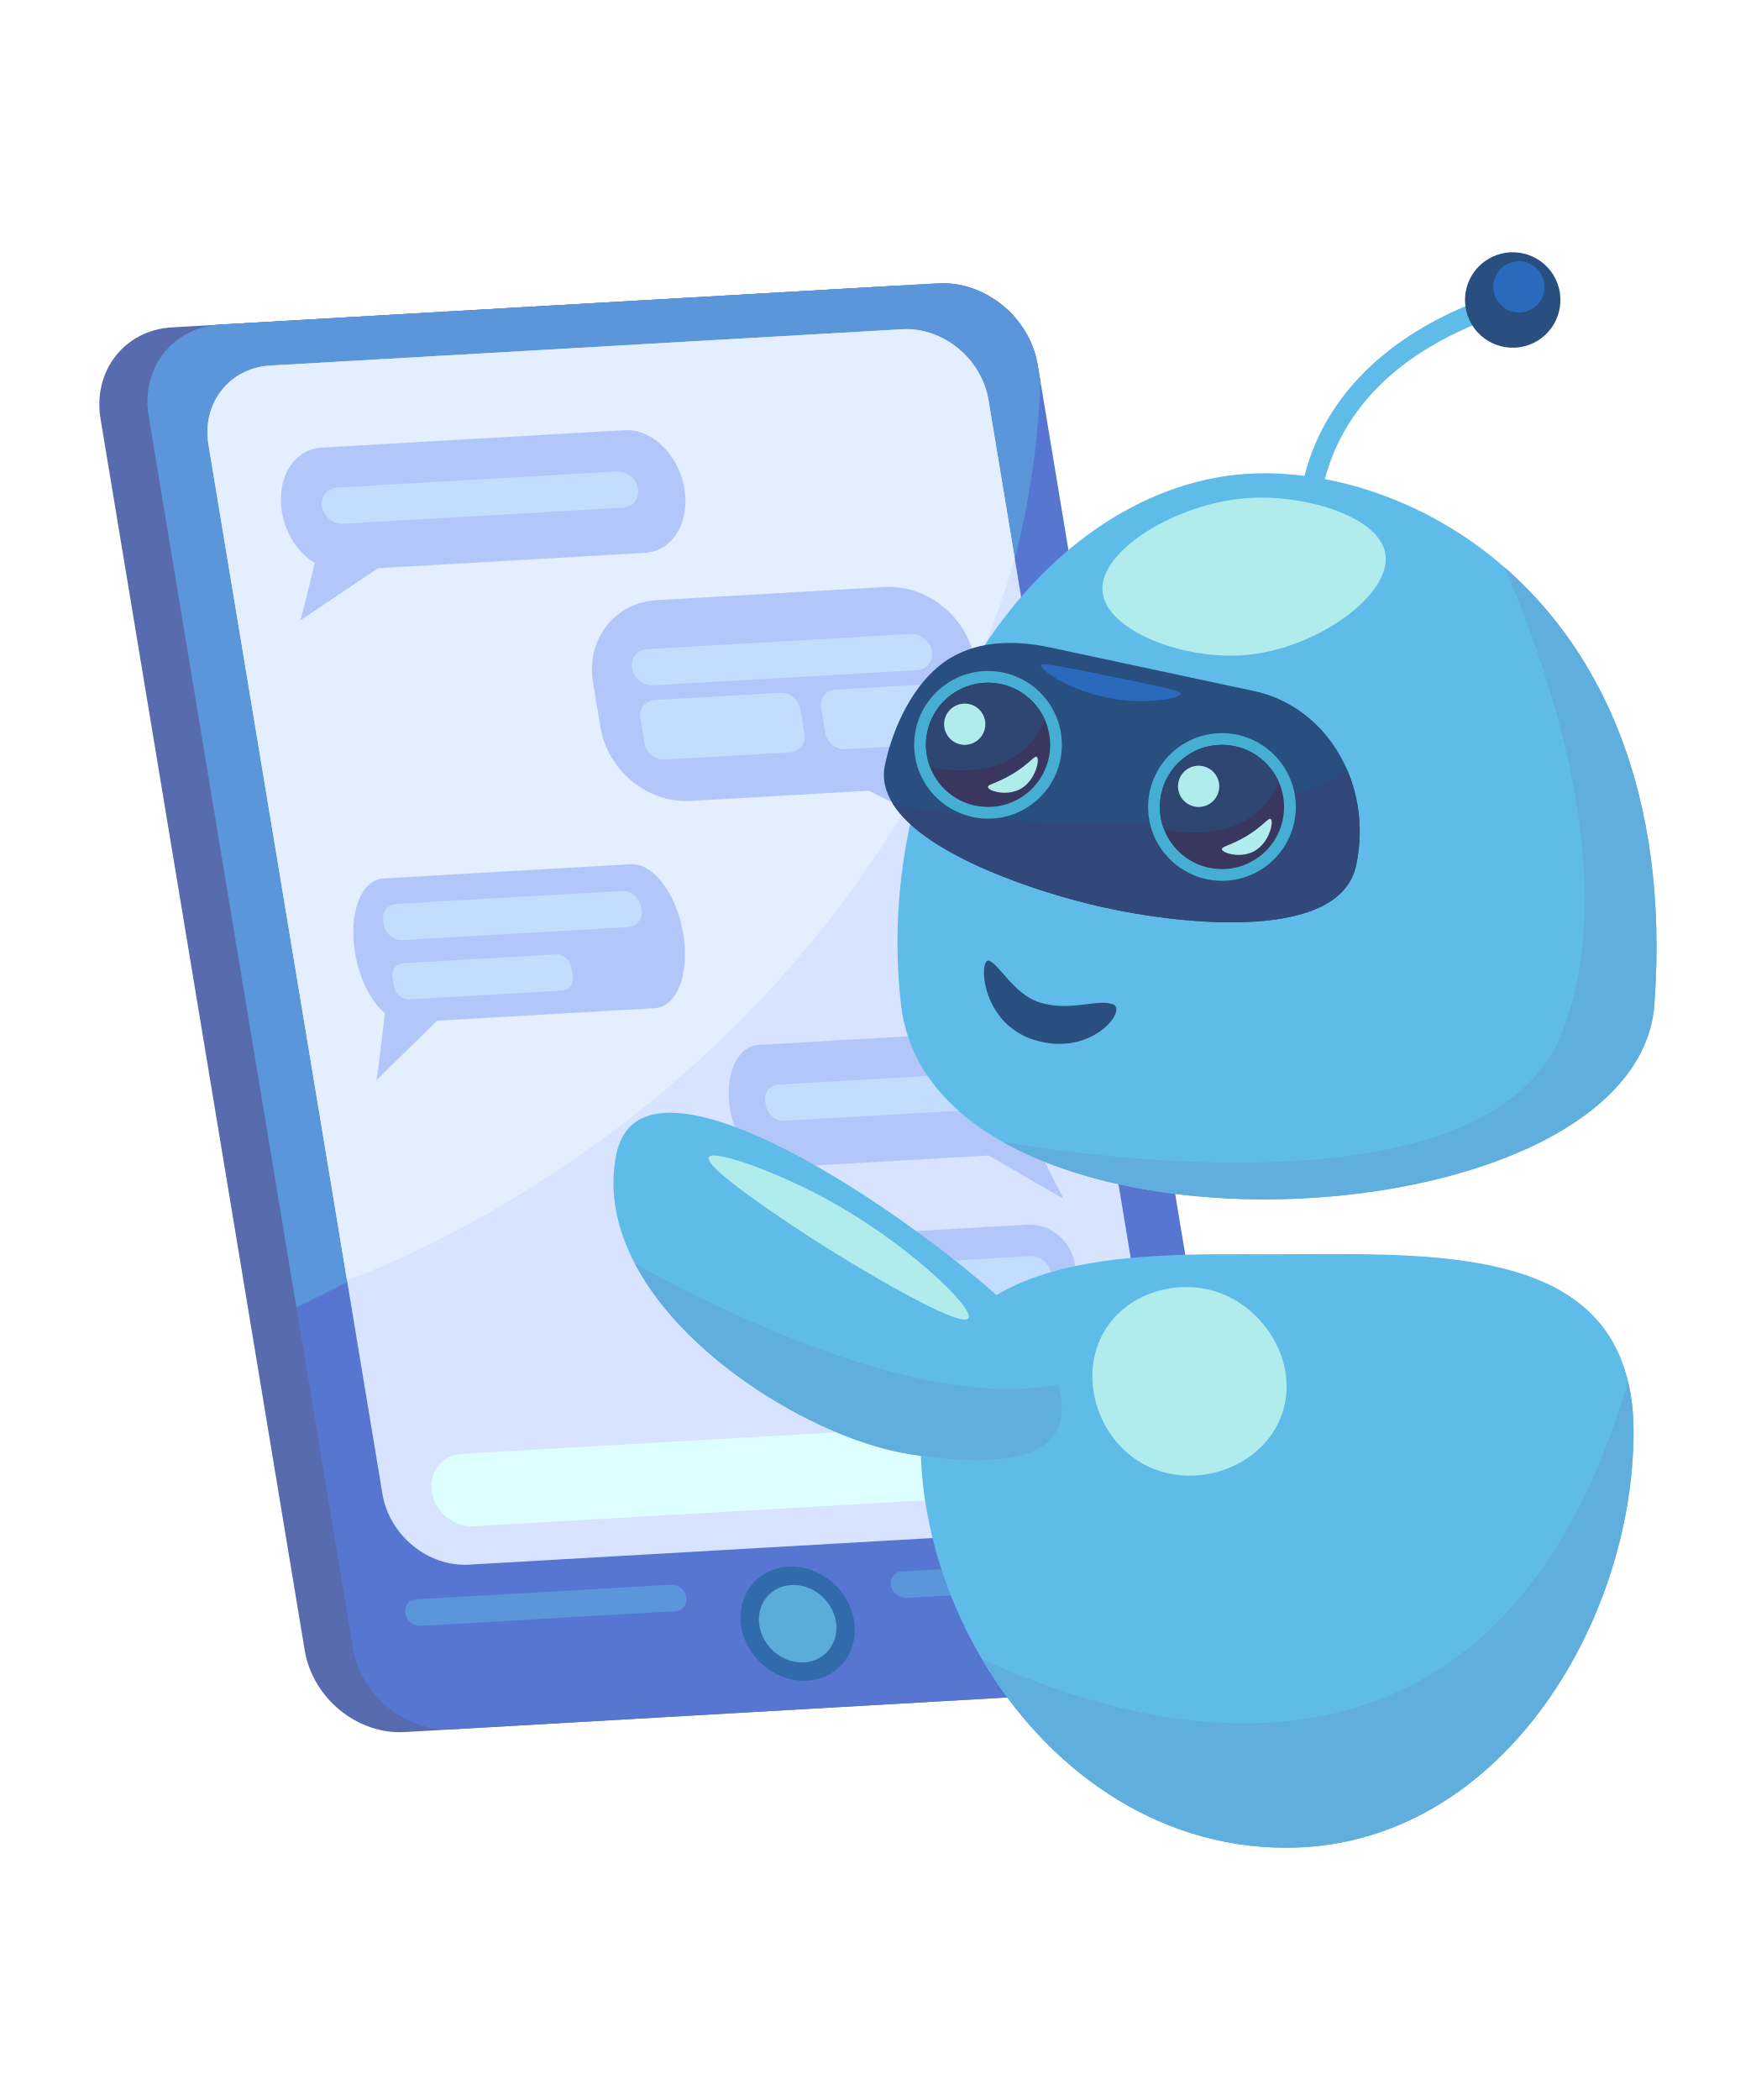
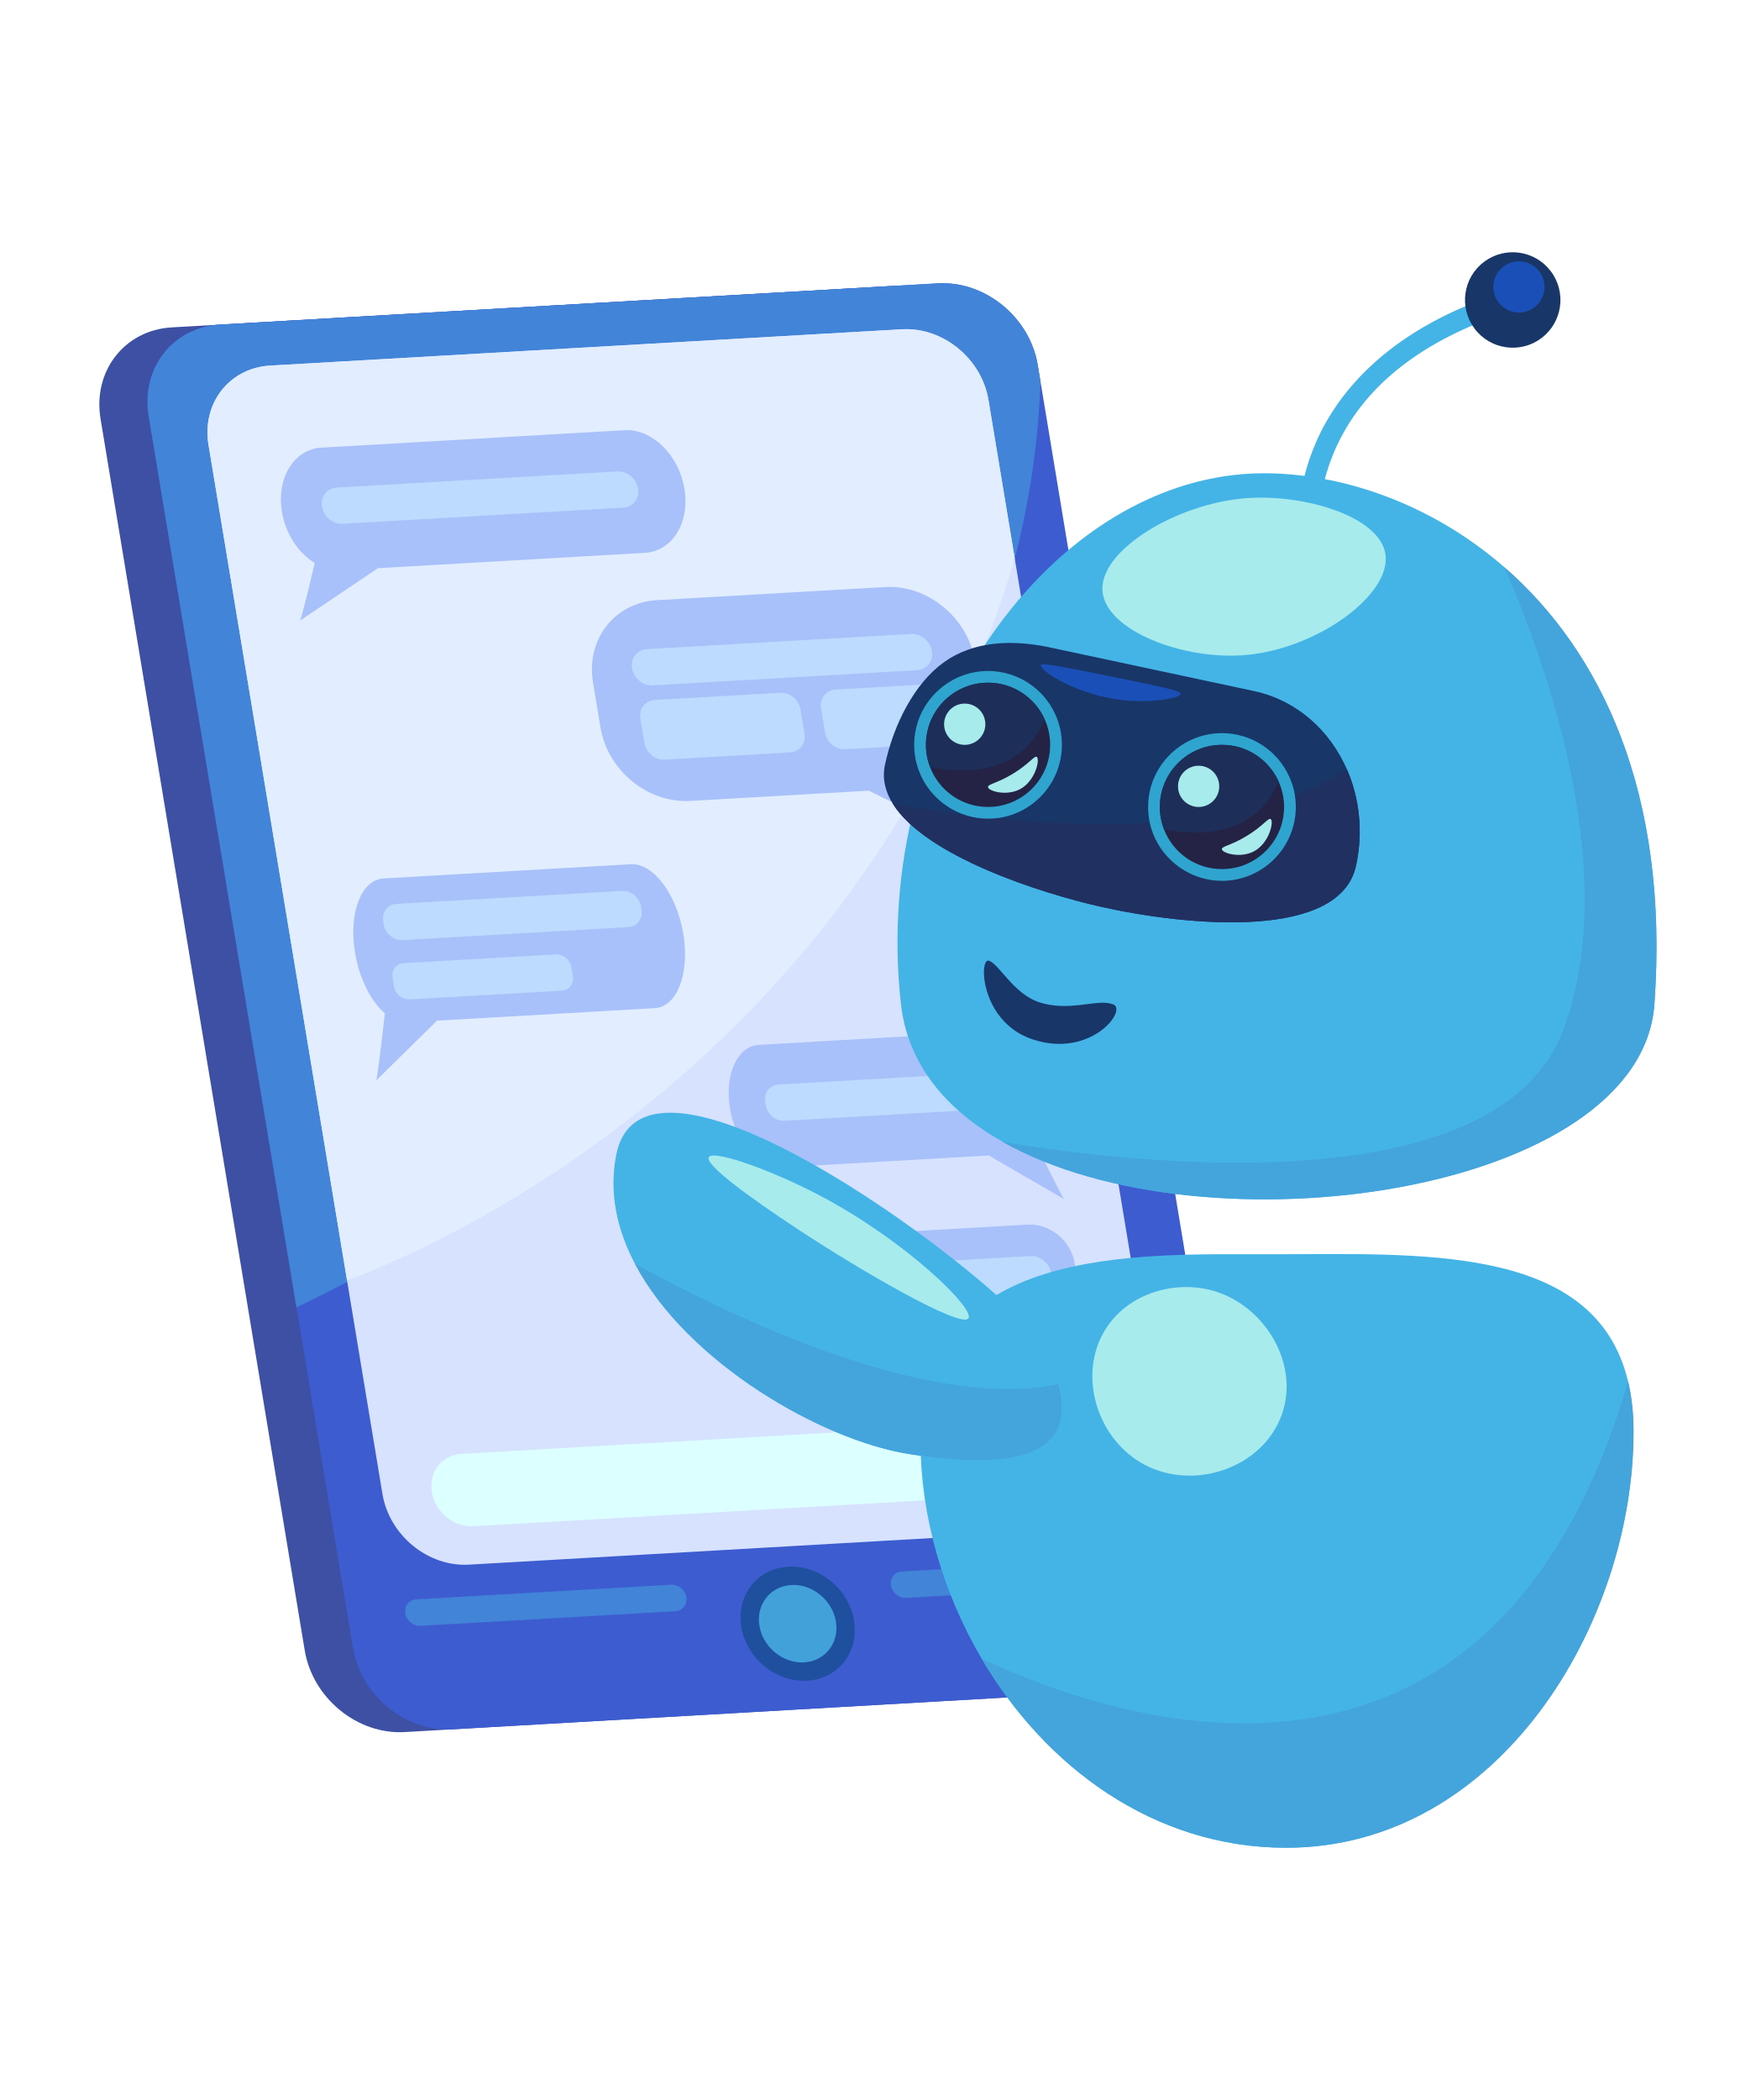
- <svg xmlns="http://www.w3.org/2000/svg" xml:space="preserve" width="218.612mm" height="261.392mm" version="1.0" style="shape-rendering:geometricPrecision; text-rendering:geometricPrecision; image-rendering:optimizeQuality; fill-rule:evenodd; clip-rule:evenodd" viewBox="0 0 21855.34 26132.15">
+ <svg xmlns="http://www.w3.org/2000/svg" xml:space="preserve" width="218.612mm" height="261.392mm" version="1.0" style="shape-rendering:geometricPrecision; text-rendering:geometricPrecision; image-rendering:optimizeQuality; fill-rule:evenodd; clip-rule:evenodd" viewBox="0 0 21861.2 26139.16">
  <defs>
    <style type="text/css">
   
    .fil0 {fill:none}
-     .fil14 {fill:#294F81;fill-rule:nonzero}
-     .fil16 {fill:#296ABD;fill-rule:nonzero}
-     .fil19 {fill:#2F4572;fill-rule:nonzero}
-     .fil7 {fill:#326BAB;fill-rule:nonzero}
-     .fil15 {fill:#33487A;fill-rule:nonzero}
-     .fil17 {fill:#393760;fill-rule:nonzero}
-     .fil18 {fill:#46AED2;fill-rule:nonzero}
-     .fil1 {fill:#576BAE;fill-rule:nonzero}
-     .fil2 {fill:#5776D2;fill-rule:nonzero}
-     .fil3 {fill:#5B96DA;fill-rule:nonzero}
-     .fil6 {fill:#5BACDA;fill-rule:nonzero}
-     .fil12 {fill:#5FAEDE;fill-rule:nonzero}
-     .fil11 {fill:#5FBBE8;fill-rule:nonzero}
-     .fil13 {fill:#B1ECED;fill-rule:nonzero}
-     .fil9 {fill:#B2C6FA;fill-rule:nonzero}
-     .fil10 {fill:#C2DDFF;fill-rule:nonzero}
-     .fil4 {fill:#D8E3FF;fill-rule:nonzero}
-     .fil8 {fill:#DEFFFF;fill-rule:nonzero}
-     .fil5 {fill:#E3EEFF;fill-rule:nonzero}
+     .fil14 {fill:#193669;fill-rule:nonzero}
+     .fil16 {fill:#194FB6;fill-rule:nonzero}
+     .fil19 {fill:#1D2E58;fill-rule:nonzero}
+     .fil7 {fill:#1F50A0;fill-rule:nonzero}
+     .fil15 {fill:#203060;fill-rule:nonzero}
+     .fil17 {fill:#242345;fill-rule:nonzero}
+     .fil18 {fill:#2EA4CF;fill-rule:nonzero}
+     .fil1 {fill:#3D50A4;fill-rule:nonzero}
+     .fil2 {fill:#3D5CCF;fill-rule:nonzero}
+     .fil3 {fill:#4184D8;fill-rule:nonzero}
+     .fil6 {fill:#41A1D8;fill-rule:nonzero}
+     .fil12 {fill:#44A4DC;fill-rule:nonzero}
+     .fil11 {fill:#44B4E7;fill-rule:nonzero}
+     .fil13 {fill:#A8EBED;fill-rule:nonzero}
+     .fil9 {fill:#A9C1FA;fill-rule:nonzero}
+     .fil10 {fill:#BCDBFF;fill-rule:nonzero}
+     .fil4 {fill:#D6E2FF;fill-rule:nonzero}
+     .fil8 {fill:#DCFFFF;fill-rule:nonzero}
+     .fil5 {fill:#E2EEFF;fill-rule:nonzero}
   
  </style>
  </defs>
  <g id="Camada_x0020_1">
-     <rect class="fil0" width="21855.34" height="26132.15" />
+     <rect class="fil0" width="21861.2" height="26139.16" />
    <g id="_1533997009680">
      <g>
-         <path class="fil1" d="M13972.57 21040.32l-8935.4 513.33c-588.37,33.89 -1145.44,-421.47 -1244.24,-1016.55l-2541.29 -15324.05c-98.87,-595.39 298.03,-1105.37 886.68,-1139.26l8935.39 -513.31c588.36,-33.89 1145.37,421.47 1243.97,1016.57l2541.55 15324.06c98.87,595.38 -298.29,1105.32 -886.66,1139.21z" />
-         <path class="fil2" d="M12916.94 4542.68l2541.57 15323.99c98.52,595.38 -298.65,1105.34 -886.74,1139.22l-8935.33 513.35c-588.64,33.9 -1145.44,-421.23 -1244.31,-1016.57l-2541.56 -15324.34c-98.52,-594.83 298.37,-1105.02 886.67,-1138.91l8935.67 -513.38c588.16,-33.88 1145.43,421.53 1244.03,1016.64z" />
-         <path class="fil3" d="M12916.94 4542.68l34.37 206.44c-232.58,6133.3 -5633.66,9764.84 -9261.12,11520.36l-1839.63 -11091.15c-98.52,-594.83 298.37,-1105.02 886.67,-1138.91l8935.67 -513.38c588.16,-33.88 1145.43,421.53 1244.03,1016.64z" />
-         <path class="fil4" d="M12303.46 4977.35l2165.35 13055.7c85.39,515.15 -258.23,956.28 -767.19,985.54l-7864.45 451.75c-509.17,29.25 -991.19,-364.31 -1076.86,-879.47l-2165.08 -13055.69c-85.39,-515.16 257.96,-956.55 767.4,-985.82l7864.25 -451.75c509.16,-29.25 991.19,364.58 1076.58,879.74z" />
-         <path class="fil5" d="M12303.46 4977.35l327.29 1972.85c-2040.89,6871.16 -8311.57,8980.37 -8311.57,8980.37l-1723.96 -10395.4c-85.39,-515.16 257.96,-956.55 767.4,-985.82l7864.25 -451.75c509.16,-29.25 991.19,364.58 1076.58,879.74z" />
-         <path class="fil6" d="M10577.94 20167.9c60.29,362.67 -181.6,673.44 -540.47,694.14 -358.65,20.7 -698.05,-256.89 -758.35,-619.63 -60.08,-362.74 181.88,-673.77 540.48,-694.18 358.59,-20.74 698.33,256.66 758.34,619.67z" />
-         <path class="fil7" d="M9810.83 19495.43c-387.31,22.24 -648.66,358.11 -583.74,750.04 65.18,391.73 431.87,691.34 819.17,669.1 387.31,-22.24 648.66,-357.8 583.67,-749.8 -64.9,-392 -431.52,-691.59 -819.1,-669.34l0 0zm38.03 228.22c262.38,-15.31 511.76,188.61 555.71,454.05 44.03,265.44 -133.69,493.66 -396.08,508.89 -262.37,15.04 -511.74,-188.54 -555.77,-454.32 -43.96,-265.44 133.5,-493.66 396.14,-508.62l0 0z" />
-         <path class="fil3" d="M8407.98 20049.38l-3173.14 182.42c-89.82,5.17 -174.87,-64.43 -190.18,-155.55 -14.97,-90.77 45.53,-168.95 135.61,-174.05l3172.86 -182.15c90.03,-5.24 175.14,64.37 190.11,155.2 15.32,91.06 -45.51,168.96 -135.26,174.13z" />
-         <path class="fil3" d="M14386.54 19705.76l-3106.39 178.54c-89.75,5.17 -174.87,-64.44 -190.18,-155.28 -14.97,-91.04 45.53,-168.88 135.61,-174.11l3106.12 -178.48c90.02,-5.18 175.13,64.36 190.17,155.48 15.26,90.84 -45.59,168.67 -135.33,173.85z" />
-         <path class="fil8" d="M13576.69 18551.33l-7681.83 441.33c-246.04,14.29 -478.89,-176.16 -520.05,-424.8l0 0c-41.38,-248.9 124.72,-462.09 370.49,-476.3l7682.11 -441.19c245.76,-14.23 478.68,175.95 520.05,424.87l0 0c41.17,248.89 -124.73,462.08 -370.77,476.09z" />
-         <path class="fil9" d="M8518.96 6081.07c34.91,210.87 -2.59,405.47 -91.59,550.06 -88.73,144.39 -229.24,238.84 -399.75,248.36l-3323.18 191 -970.78 652.75c20.41,-33.34 111.26,-409.01 183.45,-717.46 -201.55,-122.89 -361.99,-359.13 -408.06,-636.75 -34.9,-210.86 2.59,-405.67 91.39,-550.33 89.01,-144.32 229.24,-238.77 399.75,-248.36l3774.38 -217.05c341.03,-19.46 674.51,306.06 744.39,727.78z" />
-         <path class="fil10" d="M7756.46 6317.05l-3488.51 200.53c-122.9,7.01 -239.32,-87.98 -260,-212.43l0 0c-20.75,-124.45 62.32,-231.07 185.22,-238.01l3488.51 -200.53c122.89,-7.01 239.31,87.98 260.06,212.42l0 0c20.68,124.39 -62.39,231.01 -185.28,238.02z" />
-         <path class="fil9" d="M9086.09 13793.46c34.91,210.86 120.85,398.18 231.83,531.42 110.5,132.95 246.04,211.41 380.09,203.86l2609.33 -150.03 937.44 543.04c-25.65,-30.75 -205.49,-390.91 -351.45,-686.63 118.81,-141.59 172.89,-390.23 126.84,-667.57 -34.98,-210.86 -121.13,-398.46 -231.56,-531.69 -111.05,-132.95 -246.31,-211.41 -380.09,-203.94l-2963.57 170.25c-268.03,15.58 -428.74,369.54 -358.86,791.28z" />
-         <path class="fil10" d="M9763.94 13946.9l2694.25 -155.01c108.94,-6.26 182.42,-100.63 164.06,-210.86l-8.58 -51.24c-18.1,-110.51 -121.32,-194.54 -230.26,-188.35l-2694.18 154.67c-108.93,6.26 -182.42,100.69 -164.33,211.2l8.58 51.17c18.3,110.24 121.6,194.61 230.46,188.42z" />
-         <path class="fil9" d="M8505 11621.1c41.11,247.06 21.71,474.26 -42.73,641.65 -64.16,167.12 -173.57,274.83 -312.8,282.58l-2710.23 155.76 -756.51 744.12c14.7,-38.58 66.95,-476.37 107.85,-835.72 -172.28,-148.26 -317.49,-428 -371.52,-753.71 -40.9,-247.41 -21.77,-474.54 42.39,-642.2 64.44,-167.19 173.64,-274.49 312.87,-282.52l3078.15 -176.97c278.36,-15.79 570.48,372.06 652.53,867.01z" />
-         <path class="fil10" d="M7817.49 11537l-2806.25 161.21c-110.98,6.46 -216.04,-79.41 -234.61,-192.03l-7.29 -43.41c-18.58,-112.55 56.13,-208.82 167.4,-215.02l2805.97 -161.19c111.05,-6.47 216.31,79.41 234.96,191.68l7.28 43.75c18.58,112.27 -56.47,208.55 -167.46,215.01z" />
-         <path class="fil10" d="M6991.66 12327.47l-1891.88 108.66c-92.41,5.18 -180.11,-66.27 -195.63,-159.9l-18.37 -111.52c-15.52,-93.7 46.88,-173.86 139.48,-179.3l1891.88 -108.66c92.34,-5.17 180.04,66.2 195.56,159.9l18.38 111.46c15.51,93.69 -46.82,173.91 -139.42,179.36z" />
-         <path class="fil9" d="M12006.73 9542.65c172.27,430.84 411.86,1026.97 433.09,1068.89 22.99,45.25 -980.85,-451 -1624.6,-772.36l-2223.52 127.59c-528.36,30.48 -1028.55,-378.05 -1117.28,-912.81l-93.34 -563.06c-88.53,-534.49 268.02,-992.48 796.1,-1022.76l2838.3 -163.24c528.63,-30.29 1028.74,378.52 1117.48,912.8l93.42 563.27c49.4,298.3 -39.88,572.31 -219.64,761.68z" />
-         <path class="fil10" d="M11413.66 8339.57l-3286.98 188.89c-122.89,6.94 -239.31,-88.26 -259.99,-212.7l0 0c-20.48,-124.46 62.33,-230.8 185.48,-238.02l3286.71 -188.89c122.89,-7.01 239.38,88.26 260.06,212.43l0 0c20.41,124.45 -62.39,231.08 -185.28,238.29z" />
-         <path class="fil10" d="M9833.82 9362.6l-1560.16 89.83c-119.56,6.67 -232.58,-85.67 -252.51,-206.51l-50.49 -304.29c-20.13,-120.85 60.55,-224.27 179.83,-231.28l1560.17 -89.56c119.55,-6.94 232.64,85.41 252.78,206.25l50.5 304.28c19.86,120.79 -60.56,224.55 -180.12,231.28z" />
-         <path class="fil10" d="M11573.09 9262.72l-1050.53 60.29c-119.21,7 -232.57,-85.41 -252.51,-206.44l-50.41 -304.02c-19.94,-121.12 60.48,-224.62 180.03,-231.56l1050.19 -60.28c119.55,-6.74 232.64,85.67 252.84,206.44l50.43 304.29c19.93,120.84 -60.56,224.34 -180.04,231.28z" />
-         <path class="fil9" d="M13273.97 16419.6l214.74 787.54 -1017.59 -650.44 -1390.68 79.68c-277.62,16.06 -540.27,-198.42 -586.81,-479.16l-44.77 -270.34c-46.61,-280.74 140.51,-521.42 418.13,-537.2l1923.11 -110.71c277.42,-15.79 540.27,198.96 586.6,479.7l44.97 270.41c28.72,173.3 -31.77,331.44 -147.71,430.51z" />
-         <path class="fil10" d="M11033.84 16188.32l1863.43 -107.17c123.17,-6.95 205.9,-113.57 185.49,-238.02l0 0c-20.68,-124.46 -137.1,-219.44 -259.99,-212.43l-1863.71 107.1c-122.89,7.01 -205.9,113.56 -185.28,238.09l0 0c20.75,124.45 137.17,219.37 260.06,212.43z" />
+         <path class="fil1" d="M13976.32 21045.96l-8937.8 513.47c-588.53,33.9 -1145.75,-421.58 -1244.57,-1016.82l-2541.97 -15328.16c-98.9,-595.55 298.11,-1105.67 886.92,-1139.57l8937.79 -513.45c588.52,-33.9 1145.68,421.58 1244.3,1016.84l2542.23 15328.17c98.9,595.54 -298.37,1105.62 -886.9,1139.52z" />
+         <path class="fil2" d="M12920.4 4543.9l2542.25 15328.1c98.55,595.54 -298.73,1105.64 -886.98,1139.53l-8937.73 513.49c-588.8,33.91 -1145.75,-421.34 -1244.64,-1016.84l-2542.24 -15328.45c-98.55,-594.99 298.45,-1105.32 886.91,-1139.22l8938.07 -513.52c588.32,-33.89 1145.74,421.64 1244.36,1016.91z" />
+         <path class="fil3" d="M12920.4 4543.9l34.38 206.5c-232.64,6134.94 -5635.17,9767.46 -9263.6,11523.45l-1840.12 -11094.12c-98.55,-594.99 298.45,-1105.32 886.91,-1139.22l8938.07 -513.52c588.32,-33.89 1145.74,421.64 1244.36,1016.91z" />
+         <path class="fil4" d="M12306.76 4978.69l2165.93 13059.2c85.41,515.29 -258.3,956.54 -767.4,985.8l-7866.56 451.87c-509.31,29.26 -991.46,-364.41 -1077.15,-879.71l-2165.66 -13059.19c-85.41,-515.3 258.03,-956.81 767.61,-986.08l7866.36 -451.87c509.3,-29.26 991.46,364.68 1076.87,879.98z" />
+         <path class="fil5" d="M12306.76 4978.69l327.38 1973.38c-2041.44,6873 -8313.8,8982.78 -8313.8,8982.78l-1724.42 -10398.19c-85.41,-515.3 258.03,-956.81 767.61,-986.08l7866.36 -451.87c509.3,-29.26 991.46,364.68 1076.87,879.98z" />
+         <path class="fil6" d="M10580.78 20173.31c60.31,362.77 -181.65,673.62 -540.61,694.33 -358.75,20.71 -698.24,-256.96 -758.55,-619.8 -60.1,-362.84 181.93,-673.95 540.62,-694.37 358.69,-20.75 698.52,256.73 758.54,619.84z" />
+         <path class="fil7" d="M9813.46 19500.66c-387.41,22.25 -648.83,358.21 -583.9,750.24 65.2,391.84 431.99,691.53 819.39,669.28 387.41,-22.25 648.83,-357.9 583.83,-750 -64.92,-392.11 -431.64,-691.78 -819.32,-669.52l0 0zm38.04 228.28c262.45,-15.31 511.9,188.66 555.86,454.17 44.04,265.51 -133.73,493.79 -396.19,509.03 -262.44,15.04 -511.88,-188.59 -555.92,-454.44 -43.97,-265.51 133.54,-493.79 396.25,-508.76l0 0z" />
+         <path class="fil3" d="M8410.23 20054.76l-3173.99 182.47c-89.84,5.17 -174.92,-64.45 -190.23,-155.59 -14.97,-90.79 45.54,-169 135.65,-174.1l3173.71 -182.2c90.05,-5.24 175.19,64.39 190.16,155.24 15.32,91.08 -45.52,169.01 -135.3,174.18z" />
+         <path class="fil3" d="M14390.4 19711.05l-3107.22 178.59c-89.77,5.17 -174.92,-64.46 -190.23,-155.32 -14.97,-91.06 45.54,-168.93 135.65,-174.16l3106.95 -178.53c90.04,-5.18 175.18,64.38 190.22,155.52 15.26,90.86 -45.6,168.72 -135.37,173.9z" />
+         <path class="fil8" d="M13580.33 18556.31l-7683.89 441.45c-246.11,14.29 -479.02,-176.21 -520.19,-424.91l0 0c-41.39,-248.97 124.75,-462.21 370.59,-476.43l7684.17 -441.31c245.83,-14.23 478.81,176 520.19,424.98l0 0c41.18,248.96 -124.76,462.2 -370.87,476.22z" />
+         <path class="fil9" d="M8521.24 6082.7c34.92,210.93 -2.59,405.58 -91.61,550.21 -88.75,144.43 -229.3,238.9 -399.86,248.43l-3324.07 191.05 -971.04 652.93c20.42,-33.35 111.29,-409.12 183.5,-717.65 -201.6,-122.92 -362.09,-359.23 -408.17,-636.92 -34.91,-210.92 2.59,-405.78 91.41,-550.48 89.03,-144.36 229.3,-238.83 399.86,-248.43l3775.39 -217.11c341.12,-19.47 674.69,306.14 744.59,727.98l0 -0.01z" />
+         <path class="fil10" d="M7758.54 6318.75l-3489.45 200.58c-122.93,7.01 -239.38,-88 -260.07,-212.49l0 0c-20.76,-124.48 62.34,-231.13 185.27,-238.07l3489.45 -200.58c122.92,-7.01 239.37,88 260.13,212.48l0 0c20.69,124.42 -62.41,231.07 -185.33,238.08z" />
+         <path class="fil9" d="M9088.53 13797.16c34.92,210.92 120.88,398.29 231.89,531.56 110.53,132.99 246.11,211.47 380.19,203.91l2610.03 -150.07 937.69 543.19c-25.66,-30.76 -205.55,-391.01 -351.54,-686.81 118.84,-141.63 172.94,-390.33 126.87,-667.75 -34.99,-210.92 -121.16,-398.57 -231.62,-531.83 -111.08,-132.99 -246.38,-211.47 -380.19,-203.99l-2964.36 170.3c-268.1,15.58 -428.85,369.64 -358.96,791.49z" />
+         <path class="fil10" d="M9766.56 13950.64l2694.97 -155.05c108.97,-6.26 182.47,-100.66 164.1,-210.92l-8.58 -51.25c-18.1,-110.54 -121.35,-194.59 -230.32,-188.4l-2694.9 154.71c-108.96,6.26 -182.47,100.72 -164.37,211.26l8.58 51.18c18.3,110.27 121.63,194.66 230.52,188.47z" />
+         <path class="fil9" d="M8507.28 11624.22c41.12,247.13 21.72,474.39 -42.74,641.82 -64.18,167.16 -173.62,274.9 -312.88,282.66l-2710.96 155.8 -756.71 744.32c14.7,-38.59 66.97,-476.5 107.88,-835.94 -172.33,-148.3 -317.58,-428.11 -371.62,-753.91 -40.91,-247.48 -21.78,-474.67 42.4,-642.37 64.46,-167.23 173.69,-274.56 312.95,-282.6l3078.98 -177.02c278.43,-15.79 570.63,372.16 652.7,867.24z" />
+         <path class="fil10" d="M7819.59 11540.09l-2807 161.25c-111.01,6.46 -216.1,-79.43 -234.67,-192.08l-7.29 -43.42c-18.58,-112.58 56.15,-208.88 167.44,-215.08l2806.72 -161.23c111.08,-6.47 216.37,79.43 235.02,191.73l7.28 43.76c18.58,112.3 -56.49,208.61 -167.5,215.07z" />
+         <path class="fil10" d="M6993.53 12330.78l-1892.39 108.69c-92.43,5.18 -180.16,-66.29 -195.68,-159.94l-18.37 -111.55c-15.52,-93.73 46.89,-173.91 139.52,-179.35l1892.39 -108.69c92.36,-5.17 180.09,66.22 195.61,159.94l18.38 111.49c15.51,93.72 -46.83,173.96 -139.46,179.41z" />
+         <path class="fil9" d="M12009.95 9545.21c172.32,430.96 411.97,1027.25 433.21,1069.18 23,45.26 -981.11,-451.12 -1625.04,-772.57l-2224.12 127.62c-528.5,30.49 -1028.83,-378.15 -1117.58,-913.05l-93.37 -563.21c-88.55,-534.63 268.09,-992.75 796.31,-1023.03l2839.06 -163.28c528.77,-30.3 1029.02,378.62 1117.78,913.04l93.45 563.42c49.41,298.38 -39.89,572.46 -219.7,761.88z" />
+         <path class="fil10" d="M11416.72 8341.81l-3287.86 188.94c-122.92,6.94 -239.37,-88.28 -260.06,-212.76l0 0c-20.49,-124.49 62.35,-230.86 185.53,-238.08l3287.59 -188.94c122.92,-7.01 239.44,88.28 260.13,212.49l0 0c20.42,124.48 -62.41,231.14 -185.33,238.35z" />
+         <path class="fil10" d="M9836.46 9365.11l-1560.58 89.85c-119.59,6.67 -232.64,-85.69 -252.58,-206.57l-50.5 -304.37c-20.14,-120.88 60.57,-224.33 179.88,-231.34l1560.59 -89.58c119.58,-6.94 232.7,85.43 252.85,206.31l50.51 304.36c19.87,120.82 -60.58,224.61 -180.17,231.34z" />
+         <path class="fil10" d="M11576.19 9265.21l-1050.81 60.31c-119.24,7 -232.63,-85.43 -252.58,-206.5l-50.42 -304.1c-19.95,-121.15 60.5,-224.68 180.08,-231.62l1050.47 -60.3c119.58,-6.74 232.7,85.69 252.91,206.5l50.44 304.37c19.94,120.87 -60.58,224.4 -180.09,231.34z" />
+         <path class="fil9" d="M13277.53 16424l214.8 787.75 -1017.86 -650.61 -1391.05 79.7c-277.69,16.06 -540.41,-198.47 -586.97,-479.29l-44.78 -270.41c-46.62,-280.82 140.55,-521.56 418.24,-537.34l1923.63 -110.74c277.49,-15.79 540.41,199.01 586.76,479.83l44.98 270.48c28.73,173.35 -31.78,331.53 -147.75,430.63z" />
+         <path class="fil10" d="M11036.8 16192.66l1863.93 -107.2c123.2,-6.95 205.96,-113.6 185.54,-238.08l0 0c-20.69,-124.49 -137.14,-219.5 -260.06,-212.49l-1864.21 107.13c-122.92,7.01 -205.96,113.59 -185.33,238.15l0 0c20.76,124.48 137.21,219.43 260.13,212.49z" />
      </g>
      <g>
-         <path class="fil11" d="M20332.69 17815c0,2381.16 -1670.59,5178.18 -4324.75,5178.18 -1644.81,0 -2998.39,-1007.06 -3789.35,-2353.13 -486.78,-826.56 -760.91,-1780.96 -760.91,-2708.83 0,-2439.51 2662.52,-2323.28 4349.84,-2323.28 1850.41,0 4047.37,-141.71 4456.87,1581.76 44.88,185.66 68.3,393.61 68.3,625.3z" />
-         <path class="fil12" d="M20332.69 17815c0,2381.16 -1670.59,5178.18 -4324.75,5178.18 -1644.81,0 -2998.39,-1007.06 -3789.35,-2353.13 1648.25,775.73 6343.49,2382.91 8045.8,-3450.36 44.88,185.66 68.3,393.61 68.3,625.3z" />
-         <path class="fil13" d="M13754.64 16550.18c-344.78,562.01 -100.93,1361.94 491.05,1676.07 625.6,332.01 1477.1,34.39 1709.62,-625.29 221.26,-627.05 -204.76,-1329.54 -814.99,-1526.84 -489.38,-157.83 -1099.08,8.44 -1385.68,476.06z" />
-         <path class="fil11" d="M11338.19 18097.57c1264.2,191.44 2084.14,33.54 1831.62,-872.35 -43.36,-155.24 -118.28,-333.14 -227.88,-535.02 -368.21,-675.95 -4906.31,-4139.38 -5271.03,-2322.44 -94,469.67 6.62,930.37 232.83,1359.89 649.87,1231.82 2335.98,2203.57 3434.46,2369.91z" />
-         <path class="fil12" d="M11338.19 18097.57c1264.2,191.44 2084.14,33.54 1831.62,-872.35 -713.22,153.04 -2290.66,121.78 -5266.08,-1497.57 649.87,1231.82 2335.98,2203.57 3434.46,2369.91z" />
-         <path class="fil13" d="M9966.13 15319.59c722.8,475.45 1995.31,1218.19 2087.87,1085.46 83.36,-119.49 -782.06,-967.79 -1855.66,-1531.18 -597.76,-313.83 -1322.55,-572.06 -1376.1,-473.4 -66.47,122.62 919.2,771.03 1143.89,919.12z" />
-         <path class="fil11" d="M20592.37 12497.65c-170.07,2359.19 -5579.37,3138.66 -8109.77,1712.75 -702.73,-396.2 -1183.44,-962.79 -1268.17,-1712.75 -388.75,-3449.82 1894.98,-6608.4 4519.09,-6608.4 951.22,0 2068.17,364.1 2993.15,1170.51 1185.48,1032.44 2057.15,2790.67 1865.7,5437.89z" />
-         <path class="fil14" d="M12860.62 12936.37c-235.95,-76.89 -389.59,-228.18 -484.13,-389.28 -169.76,-289.26 -149.23,-610.85 -70.58,-592.6 122.39,28.91 307.74,413.02 628.48,517.45 368.45,120.03 700.53,-35.9 892.81,17.35 8.75,2.28 16.82,4.94 24.87,7.52 192.36,62.75 -267.51,675.28 -991.45,439.56z" />
-         <path class="fil12" d="M20592.37 12497.65c-170.07,2359.19 -5579.37,3138.66 -8109.77,1712.75 1545.94,256.55 6148,819.93 6976,-1397.25 712.08,-1906.77 -168.32,-4450.78 -731.93,-5753.4 1185.48,1032.44 2057.15,2790.67 1865.7,5437.89z" />
-         <path class="fil14" d="M16879.07 10769.55c-98.64,463.06 -611.07,651.61 -1229.44,696.71 -651.09,47.47 -1419.53,-63.88 -1945.87,-182.47 -753.47,-169.46 -2178.47,-628.18 -2588.89,-1278.66 -96.29,-152.73 -136.45,-315.81 -99.71,-487.93 107.31,-501.48 365.55,-1013.44 736.04,-1278.06 370.19,-264.61 852.64,-281.72 1310.76,-183.91l2546.29 543.98c532.43,113.64 947.8,489.68 1160.08,981.34 152.96,354.9 200.73,769.36 110.74,1188.99z" />
-         <path class="fil15" d="M16879.07 10769.55c-98.64,463.06 -611.07,651.61 -1229.44,696.71 -651.09,47.47 -1419.53,-63.88 -1945.87,-182.47 -753.47,-169.46 -2178.47,-628.18 -2588.89,-1278.66 1506.93,268.72 4108.43,535.62 5653.45,-424.58 152.96,354.9 200.73,769.36 110.74,1188.99z" />
-         <path class="fil16" d="M14693.46 8633.99c-4.64,56.97 -365.54,116.22 -718.17,78.35 -572.06,-61.31 -1042.34,-370.5 -1019.75,-438.72 10.34,-31.26 364.93,40.47 1073.82,185.36 569.47,116.3 666.68,144.89 664.09,175.01z" />
-         <path class="fil17" d="M13071.54 9268.8c0,426.93 -346.23,773.08 -773.15,773.08 -330.26,0 -612,-206.51 -722.74,-497.44 -32.7,-85.65 -50.89,-178.44 -50.89,-275.65 0,-427.17 346.16,-773.39 773.62,-773.39 314.44,0 584.83,187.72 705.46,456.98 43.66,96.6 67.69,203.62 67.69,316.42z" />
-         <path class="fil18" d="M12298.38 8349.67c-507.03,0 -919.43,412.41 -919.43,919.12 0,112.49 20.23,222.7 60.47,327.66 134.78,353.77 480.09,591.23 858.96,591.23 506.71,0 918.89,-412.18 918.89,-918.89 0,-131.06 -27.15,-257.7 -80.71,-376.27 -147.48,-329.73 -476.59,-542.85 -838.19,-542.85l0 0zm-0.23 145.73c314.36,0 585.06,187.72 705.69,456.98 43.66,96.6 67.69,203.62 67.69,316.42 0,426.93 -346.23,773.08 -773.15,773.08 -330.26,0 -612,-206.51 -722.74,-497.44 -32.7,-85.65 -50.89,-178.44 -50.89,-275.65 0,-427.17 346.16,-773.39 773.39,-773.39l0 0z" />
-         <path class="fil19" d="M13003.23 8951.54c-288.65,697.86 -1004.76,676.49 -1425.84,595.18 -33.01,-85.57 -51.49,-178.44 -51.81,-275.58 -1.44,-426.93 343.66,-774.29 771.03,-775.74 314.14,-1.14 585.14,187.41 706.61,456.14z" />
-         <path class="fil13" d="M12264.6 9011.93c0,141.78 -115.15,256.86 -256.85,256.86 -141.7,0 -256.55,-115.08 -256.55,-256.86 0,-141.7 114.85,-256.55 256.55,-256.55 141.7,0 256.85,114.85 256.85,256.55z" />
-         <path class="fil13" d="M12904.59 9418.86c41.98,28.07 -14.99,297.63 -206.51,400.61 -169.99,91.67 -395.28,24.57 -400.54,-25.17 -4.02,-36.43 112.81,-46.24 308.28,-164.6 205.37,-124.36 269.57,-230.46 298.78,-210.84z" />
-         <path class="fil17" d="M15983.08 10041.88c0,427.16 -346.24,773.38 -773.39,773.38 -329.95,0 -611.68,-206.49 -722.73,-497.51 -32.7,-85.58 -50.66,-178.75 -50.66,-275.88 0,-426.86 346.23,-773.08 773.38,-773.08 314.37,0 584.84,187.72 705.4,456.97 43.73,96.6 67.99,203.62 67.99,316.12z" />
-         <path class="fil18" d="M15209.68 9123.06c-506.71,0 -919.12,412.1 -919.12,918.81 0,112.79 20.23,223.01 60.17,327.97 135.08,353.46 480.09,591.14 858.95,591.14 506.72,0 919.2,-412.4 919.2,-919.11 0,-131.05 -27.23,-257.7 -81.01,-376.27 -147.56,-329.42 -476.37,-542.54 -838.2,-542.54l0 0zm0 145.73c314.37,0 584.84,187.72 705.4,456.97 43.73,96.6 67.99,203.62 67.99,316.12 0,427.16 -346.24,773.38 -773.39,773.38 -329.95,0 -611.68,-206.49 -722.73,-497.51 -32.7,-85.58 -50.66,-178.75 -50.66,-275.88 0,-426.86 345.93,-773.08 773.38,-773.08l0 0z" />
-         <path class="fil19" d="M15914.54 9724.01c-288.65,697.94 -1004.76,677.1 -1425.84,596.09 -33.01,-85.57 -51.19,-178.43 -51.49,-275.65 -1.46,-427.15 343.56,-774.52 770.71,-775.66 314.45,-1.14 585.13,186.5 706.61,455.22z" />
-         <path class="fil13" d="M15175.84 9785.33c0,141.7 -114.78,256.55 -256.55,256.55 -141.7,0 -256.78,-114.85 -256.78,-256.55 0,-141.7 115.08,-256.78 256.78,-256.78 141.77,0 256.55,115.08 256.55,256.78z" />
-         <path class="fil13" d="M15816.2 10192.25c41.91,28.06 -15.3,297.33 -206.51,400.61 -170.06,91.36 -395.36,24.26 -400.84,-25.17 -3.79,-36.43 113.11,-46.32 308.28,-164.6 205.67,-124.6 269.87,-230.77 299.08,-210.84z" />
-         <path class="fil11" d="M16170.19 6759.47c-3.12,-21.67 -77.2,-536.77 175.31,-1172.79 230.77,-581.86 790.97,-1379.82 2147.74,-1876.73l87.62 239.75c-1012.3,370.57 -1683,948.71 -1993.34,1718.6 -231.37,574.41 -165.73,1048.42 -164.82,1052.98l-252.52 38.19z" />
-         <path class="fil14" d="M19184.78 4208.61c-262.63,196.39 -634.87,142.84 -831.5,-119.8 -196.39,-262.56 -142.91,-634.81 119.73,-831.5 262.56,-196.39 634.8,-142.84 831.19,119.8 196.7,262.56 143.15,634.8 -119.42,831.5z" />
-         <path class="fil16" d="M18672.51 3353.38c-119.72,128.93 -112.5,330.56 16.51,450.28 129,120.02 330.56,112.5 450.59,-16.51 119.71,-128.92 112.26,-330.56 -16.75,-450.28 -129,-119.72 -330.55,-112.5 -450.35,16.51z" />
-         <path class="fil13" d="M17243.48 6889.98c83.9,504.35 -839.03,1177.96 -1724.6,1259.8 -786.4,72.94 -1745.98,-302.2 -1795.5,-784.65 -52.64,-511.65 921.78,-1102.49 1795.5,-1166.47 710.94,-51.73 1646.79,223.31 1724.6,691.31z" />
+         <path class="fil11" d="M20338.14 17819.78c0,2381.8 -1671.04,5179.57 -4325.91,5179.57 -1645.25,0 -2999.19,-1007.33 -3790.37,-2353.76 -486.91,-826.78 -761.11,-1781.44 -761.11,-2709.56 0,-2440.16 2663.23,-2323.9 4351.01,-2323.9 1850.91,0 4048.46,-141.75 4458.07,1582.18 44.89,185.71 68.32,393.72 68.32,625.47l-0.01 0z" />
+         <path class="fil12" d="M20338.14 17819.78c0,2381.8 -1671.04,5179.57 -4325.91,5179.57 -1645.25,0 -2999.19,-1007.33 -3790.37,-2353.76 1648.69,775.94 6345.19,2383.55 8047.96,-3451.29 44.89,185.71 68.32,393.72 68.32,625.47l0 0.01z" />
+         <path class="fil13" d="M13758.33 16554.62c-344.87,562.16 -100.96,1362.31 491.18,1676.52 625.77,332.1 1477.5,34.4 1710.08,-625.46 221.32,-627.22 -204.81,-1329.9 -815.21,-1527.25 -489.51,-157.87 -1099.37,8.44 -1386.05,476.19z" />
+         <path class="fil11" d="M11341.23 18102.42c1264.54,191.49 2084.7,33.55 1832.11,-872.58 -43.37,-155.28 -118.31,-333.23 -227.94,-535.16 -368.31,-676.13 -4907.63,-4140.49 -5272.44,-2323.06 -94.03,469.8 6.62,930.62 232.89,1360.25 650.04,1232.15 2336.61,2204.16 3435.38,2370.55z" />
+         <path class="fil12" d="M11341.23 18102.42c1264.54,191.49 2084.7,33.55 1832.11,-872.58 -713.41,153.08 -2291.27,121.81 -5267.49,-1497.97 650.04,1232.15 2336.61,2204.16 3435.38,2370.55z" />
+         <path class="fil13" d="M9968.8 15323.7c722.99,475.58 1995.85,1218.52 2088.43,1085.75 83.38,-119.52 -782.27,-968.05 -1856.16,-1531.59 -597.92,-313.91 -1322.9,-572.21 -1376.47,-473.53 -66.49,122.65 919.45,771.24 1144.2,919.37z" />
+         <path class="fil11" d="M20597.89 12501c-170.12,2359.82 -5580.87,3139.5 -8111.94,1713.21 -702.92,-396.31 -1183.76,-963.05 -1268.51,-1713.21 -388.85,-3450.75 1895.49,-6610.17 4520.3,-6610.17 951.48,0 2068.72,364.2 2993.95,1170.82 1185.8,1032.72 2057.7,2791.42 1866.2,5439.35z" />
+         <path class="fil14" d="M12864.07 12939.84c-236.01,-76.91 -389.69,-228.24 -484.26,-389.38 -169.81,-289.34 -149.27,-611.01 -70.6,-592.76 122.42,28.92 307.82,413.13 628.65,517.59 368.55,120.06 700.72,-35.91 893.05,17.35 8.75,2.28 16.82,4.94 24.88,7.52 192.41,62.77 -267.58,675.46 -991.72,439.68z" />
+         <path class="fil12" d="M20597.89 12501c-170.12,2359.82 -5580.87,3139.5 -8111.94,1713.21 1546.35,256.62 6149.65,820.15 6977.87,-1397.62 712.27,-1907.28 -168.37,-4451.97 -732.13,-5754.94 1185.8,1032.72 2057.7,2791.42 1866.2,5439.35z" />
+         <path class="fil14" d="M16883.6 10772.44c-98.67,463.18 -611.23,651.78 -1229.77,696.9 -651.26,47.48 -1419.91,-63.9 -1946.39,-182.52 -753.67,-169.51 -2179.05,-628.35 -2589.58,-1279 -96.32,-152.77 -136.49,-315.89 -99.74,-488.06 107.34,-501.61 365.65,-1013.71 736.24,-1278.4 370.29,-264.68 852.87,-281.8 1311.11,-183.96l2546.97 544.13c532.57,113.67 948.05,489.81 1160.39,981.6 153,355 200.78,769.57 110.77,1189.31z" />
+         <path class="fil15" d="M16883.6 10772.44c-98.67,463.18 -611.23,651.78 -1229.77,696.9 -651.26,47.48 -1419.91,-63.9 -1946.39,-182.52 -753.67,-169.51 -2179.05,-628.35 -2589.58,-1279 1507.33,268.79 4109.53,535.76 5654.97,-424.69 153,355 200.78,769.57 110.77,1189.31z" />
+         <path class="fil16" d="M14697.4 8636.31c-4.64,56.99 -365.64,116.25 -718.36,78.37 -572.21,-61.33 -1042.62,-370.6 -1020.02,-438.84 10.34,-31.27 365.03,40.48 1074.11,185.41 569.62,116.33 666.86,144.93 664.27,175.06z" />
+         <path class="fil17" d="M13075.04 9271.29c0,427.04 -346.32,773.29 -773.36,773.29 -330.35,0 -612.16,-206.57 -722.93,-497.57 -32.71,-85.67 -50.9,-178.49 -50.9,-275.72 0,-427.28 346.25,-773.6 773.83,-773.6 314.52,0 584.99,187.77 705.65,457.1 43.67,96.63 67.71,203.67 67.71,316.5z" />
+         <path class="fil18" d="M12301.68 8351.91c-507.17,0 -919.68,412.52 -919.68,919.37 0,112.52 20.24,222.76 60.49,327.75 134.82,353.86 480.22,591.39 859.19,591.39 506.85,0 919.14,-412.29 919.14,-919.14 0,-131.1 -27.16,-257.77 -80.73,-376.37 -147.52,-329.82 -476.72,-543 -838.41,-543l0 0zm-0.23 145.77c314.44,0 585.22,187.77 705.88,457.1 43.67,96.63 67.71,203.67 67.71,316.5 0,427.04 -346.32,773.29 -773.36,773.29 -330.35,0 -612.16,-206.57 -722.93,-497.57 -32.71,-85.67 -50.9,-178.49 -50.9,-275.72 0,-427.28 346.25,-773.6 773.6,-773.6l0 0z" />
+         <path class="fil19" d="M13006.72 8953.94c-288.73,698.05 -1005.03,676.67 -1426.22,595.34 -33.02,-85.59 -51.5,-178.49 -51.82,-275.65 -1.44,-427.04 343.75,-774.5 771.24,-775.95 314.22,-1.14 585.3,187.46 706.8,456.26z" />
+         <path class="fil13" d="M12267.89 9014.35c0,141.82 -115.18,256.93 -256.92,256.93 -141.74,0 -256.62,-115.11 -256.62,-256.93 0,-141.74 114.88,-256.62 256.62,-256.62 141.74,0 256.92,114.88 256.92,256.62z" />
+         <path class="fil13" d="M12908.05 9421.39c41.99,28.08 -14.99,297.71 -206.57,400.72 -170.04,91.69 -395.39,24.58 -400.65,-25.18 -4.02,-36.44 112.84,-46.25 308.36,-164.64 205.43,-124.39 269.64,-230.52 298.86,-210.9z" />
+         <path class="fil17" d="M15987.37 10044.57c0,427.27 -346.33,773.59 -773.6,773.59 -330.04,0 -611.84,-206.55 -722.92,-497.64 -32.71,-85.6 -50.67,-178.8 -50.67,-275.95 0,-426.97 346.32,-773.29 773.59,-773.29 314.45,0 585,187.77 705.59,457.09 43.74,96.63 68.01,203.67 68.01,316.2z" />
+         <path class="fil18" d="M15213.76 9125.51c-506.85,0 -919.37,412.21 -919.37,919.06 0,112.82 20.24,223.07 60.19,328.06 135.12,353.55 480.22,591.3 859.18,591.3 506.86,0 919.45,-412.51 919.45,-919.36 0,-131.09 -27.24,-257.77 -81.03,-376.37 -147.6,-329.51 -476.5,-542.69 -838.42,-542.69l0 0zm0 145.77c314.45,0 585,187.77 705.59,457.09 43.74,96.63 68.01,203.67 68.01,316.2 0,427.27 -346.33,773.59 -773.6,773.59 -330.04,0 -611.84,-206.55 -722.92,-497.64 -32.71,-85.6 -50.67,-178.8 -50.67,-275.95 0,-426.97 346.02,-773.29 773.59,-773.29l0 0z" />
+         <path class="fil19" d="M15918.81 9726.62c-288.73,698.13 -1005.03,677.28 -1426.22,596.25 -33.02,-85.59 -51.2,-178.48 -51.5,-275.72 -1.46,-427.26 343.65,-774.73 770.92,-775.87 314.53,-1.14 585.29,186.55 706.8,455.34z" />
+         <path class="fil13" d="M15179.91 9787.96c0,141.74 -114.81,256.62 -256.62,256.62 -141.74,0 -256.85,-114.88 -256.85,-256.62 0,-141.74 115.11,-256.85 256.85,-256.85 141.81,0 256.62,115.11 256.62,256.85z" />
+         <path class="fil13" d="M15820.44 10194.98c41.92,28.07 -15.3,297.41 -206.57,400.72 -170.11,91.38 -395.47,24.27 -400.95,-25.18 -3.79,-36.44 113.14,-46.33 308.36,-164.64 205.73,-124.63 269.94,-230.83 299.16,-210.9z" />
+         <path class="fil11" d="M16174.53 6761.28c-3.12,-21.68 -77.22,-536.91 175.36,-1173.1 230.83,-582.02 791.18,-1380.19 2148.32,-1877.23l87.64 239.81c-1012.57,370.67 -1683.45,948.96 -1993.87,1719.06 -231.43,574.56 -165.77,1048.7 -164.86,1053.26l-252.59 38.2z" />
+         <path class="fil14" d="M19189.92 4209.74c-262.7,196.44 -635.04,142.88 -831.72,-119.83 -196.44,-262.63 -142.95,-634.98 119.76,-831.72 262.63,-196.44 634.97,-142.88 831.41,119.83 196.75,262.63 143.19,634.97 -119.45,831.72z" />
+         <path class="fil16" d="M18677.52 3354.28c-119.75,128.96 -112.53,330.65 16.51,450.4 129.03,120.05 330.65,112.53 450.71,-16.51 119.74,-128.95 112.29,-330.65 -16.75,-450.4 -129.03,-119.75 -330.64,-112.53 -450.47,16.51z" />
+         <path class="fil13" d="M17248.1 6891.83c83.92,504.49 -839.25,1178.28 -1725.06,1260.14 -786.61,72.96 -1746.45,-302.28 -1795.98,-784.86 -52.65,-511.79 922.03,-1102.79 1795.98,-1166.78 711.13,-51.74 1647.23,223.37 1725.06,691.5z" />
      </g>
    </g>
  </g>
</svg>
